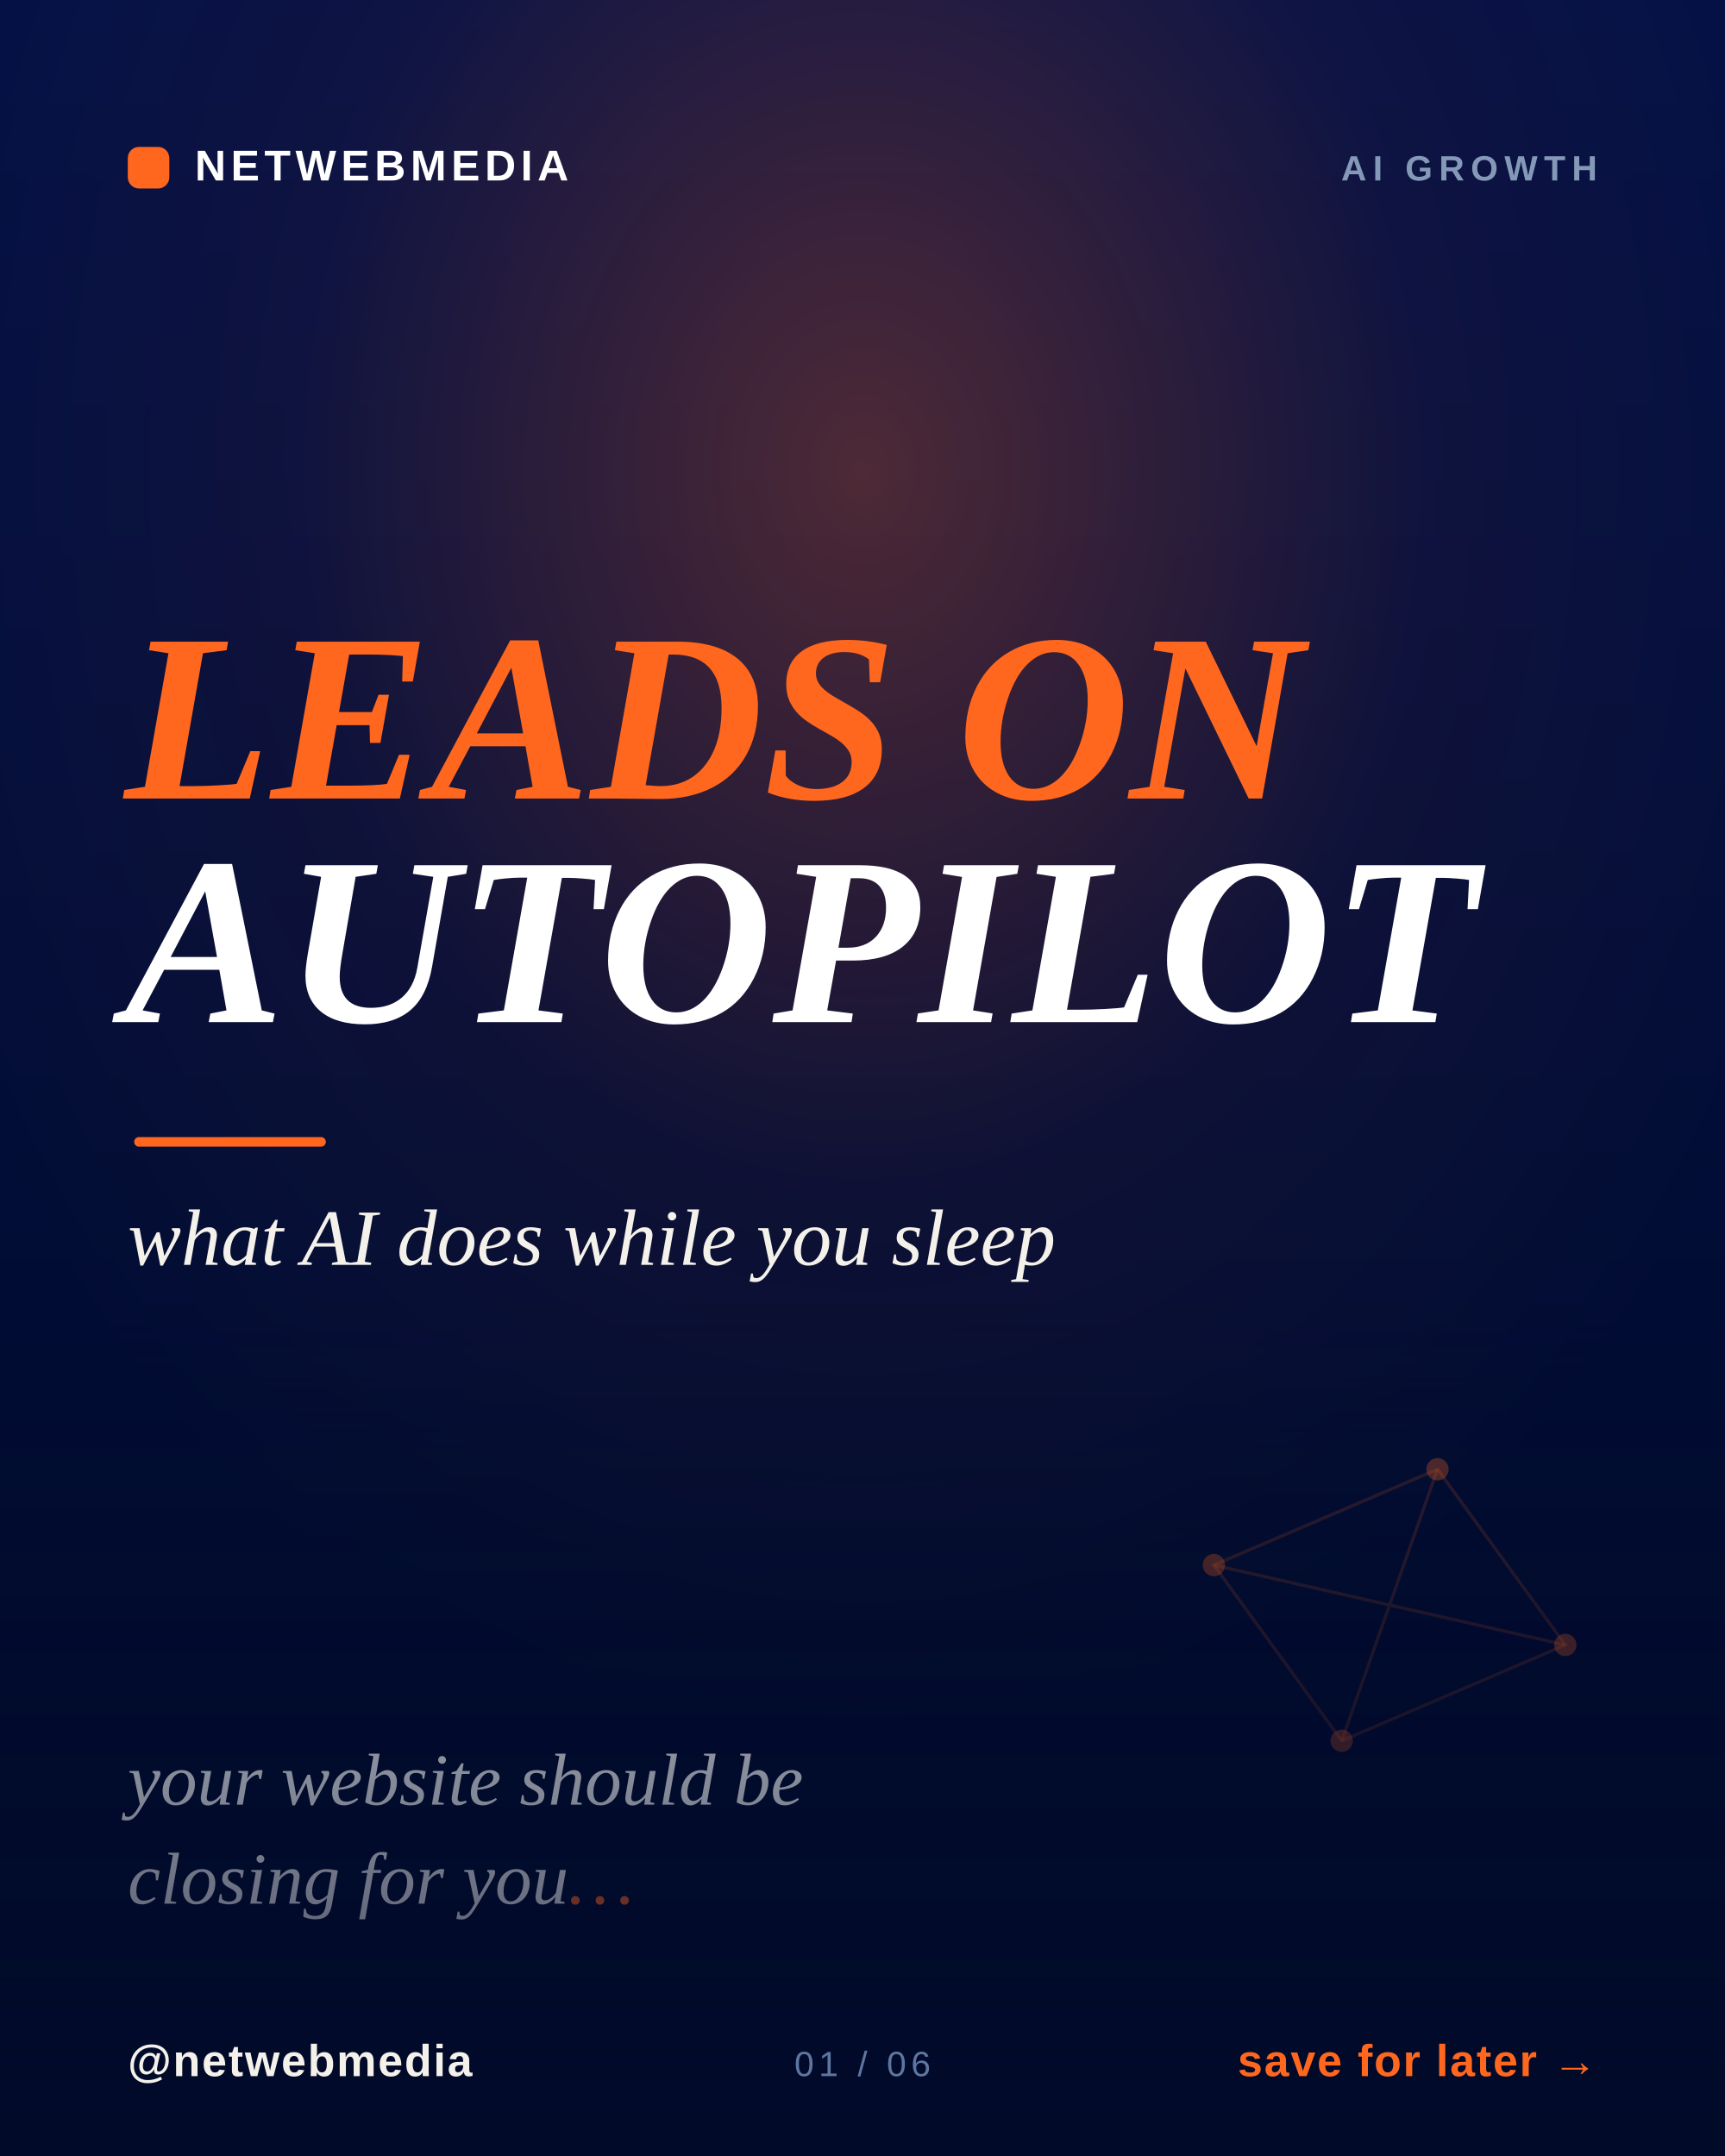
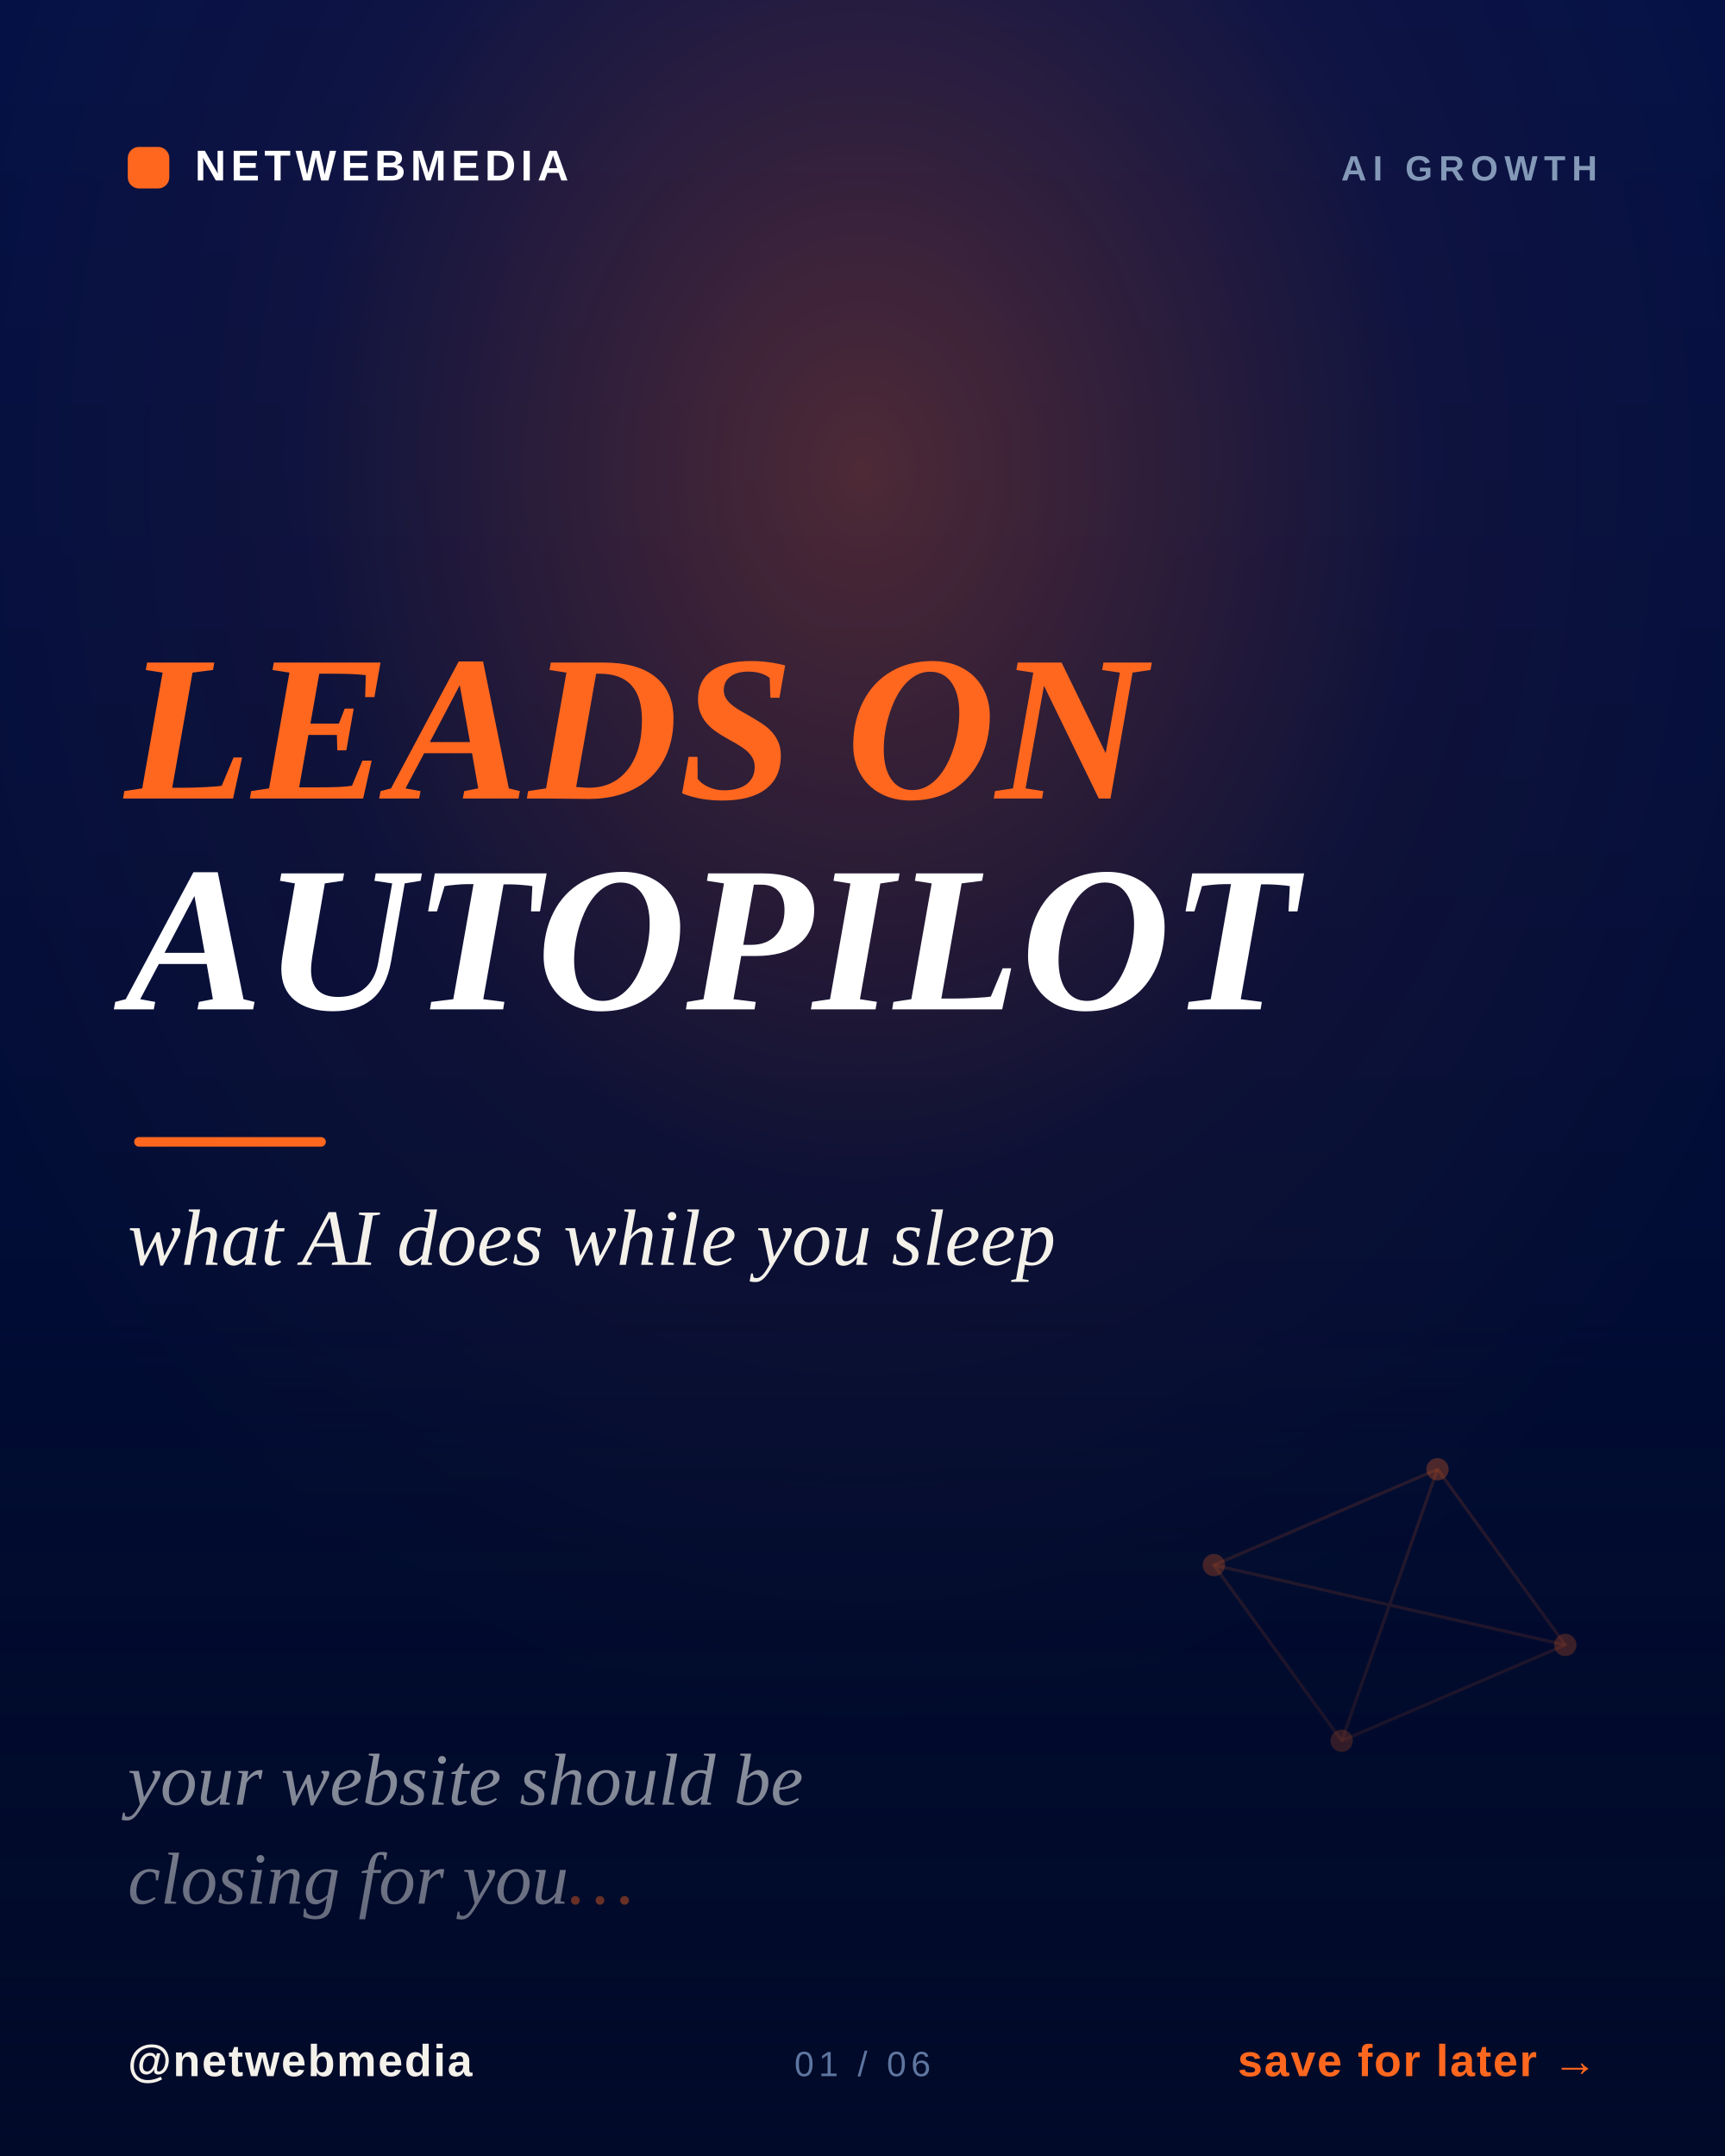
<svg xmlns="http://www.w3.org/2000/svg" width="1080" height="1350" viewBox="0 0 1080 1350">
  <defs>
    <radialGradient id="glow" cx="50%" cy="22%" r="60%">
      <stop offset="0%" stop-color="#FF671F" stop-opacity="0.30" />
      <stop offset="55%" stop-color="#FF671F" stop-opacity="0.05" />
      <stop offset="100%" stop-color="#FF671F" stop-opacity="0" />
    </radialGradient>
    <linearGradient id="bg" x1="0" y1="0" x2="0" y2="1">
      <stop offset="0%" stop-color="#021046" />
      <stop offset="100%" stop-color="#010A29" />
    </linearGradient>
    <linearGradient id="vign" x1="0" y1="0" x2="0" y2="1">
      <stop offset="60%" stop-color="#010A29" stop-opacity="0" />
      <stop offset="100%" stop-color="#010A29" stop-opacity="0.85" />
    </linearGradient>
  </defs>
  <rect width="1080" height="1350" fill="url(#bg)" />
  <rect width="1080" height="1350" fill="url(#glow)" />
  <g stroke="#FF671F" stroke-opacity="0.18" stroke-width="2" fill="none">
    <path d="M760 980 L900 920 L980 1030 L840 1090 Z" />
    <path d="M900 920 L840 1090 M760 980 L980 1030" />
  </g>
  <g fill="#FF671F" fill-opacity="0.35">
    <circle cx="760" cy="980" r="7" />
    <circle cx="900" cy="920" r="7" />
    <circle cx="980" cy="1030" r="7" />
    <circle cx="840" cy="1090" r="7" />
  </g>
  <rect x="80" y="92" width="26" height="26" rx="7" fill="#FF671F" />
  <text x="122" y="113" font-family="'Helvetica Neue', Arial, sans-serif" font-size="27" font-weight="700" letter-spacing="3" fill="#FFFFFF">NETWEBMEDIA</text>
  <text x="1000" y="113" text-anchor="end" font-family="'Helvetica Neue', Arial, sans-serif" font-size="22" font-weight="600" letter-spacing="4" fill="#8499B8">AI GROWTH</text>
-   <text x="78" y="500" font-family="Georgia, 'Times New Roman', serif" font-style="italic" font-weight="700" font-size="150" fill="#FF671F">LEADS ON</text>
-   <text x="78" y="640" font-family="Georgia, 'Times New Roman', serif" font-style="italic" font-weight="700" font-size="150" fill="#FFFFFF">AUTOPILOT</text>
+   <text x="78" y="500" font-family="Georgia, 'Times New Roman', serif" font-style="italic" font-weight="700" font-size="130" fill="#FF671F">LEADS ON</text>
+   <text x="78" y="632" font-family="Georgia, 'Times New Roman', serif" font-style="italic" font-weight="700" font-size="130" fill="#FFFFFF">AUTOPILOT</text>
  <rect x="84" y="712" width="120" height="6" rx="3" fill="#FF671F" />
  <text x="80" y="792" font-family="Georgia, 'Times New Roman', serif" font-style="italic" font-size="50" fill="#F4F1EA">what AI does while you sleep</text>
  <text x="80" y="1130" font-family="Georgia, 'Times New Roman', serif" font-style="italic" font-size="46" fill="#FFFFFF">your website should be</text>
  <text x="80" y="1192" font-family="Georgia, 'Times New Roman', serif" font-style="italic" font-size="46" fill="#FFFFFF">closing for you<tspan fill="#FF671F">…</tspan>
  </text>
  <rect width="1080" height="1350" fill="url(#vign)" />
  <text x="80" y="1300" font-family="'Helvetica Neue', Arial, sans-serif" font-size="28" font-weight="600" letter-spacing="1" fill="#F4F1EA">@netwebmedia</text>
  <text x="1000" y="1300" text-anchor="end" font-family="'Helvetica Neue', Arial, sans-serif" font-size="28" font-weight="600" letter-spacing="1" fill="#FF671F">save for later →</text>
  <text x="540" y="1300" text-anchor="middle" font-family="'Helvetica Neue', Arial, sans-serif" font-size="22" letter-spacing="3" fill="#5E76A0">01 / 06</text>
</svg>
